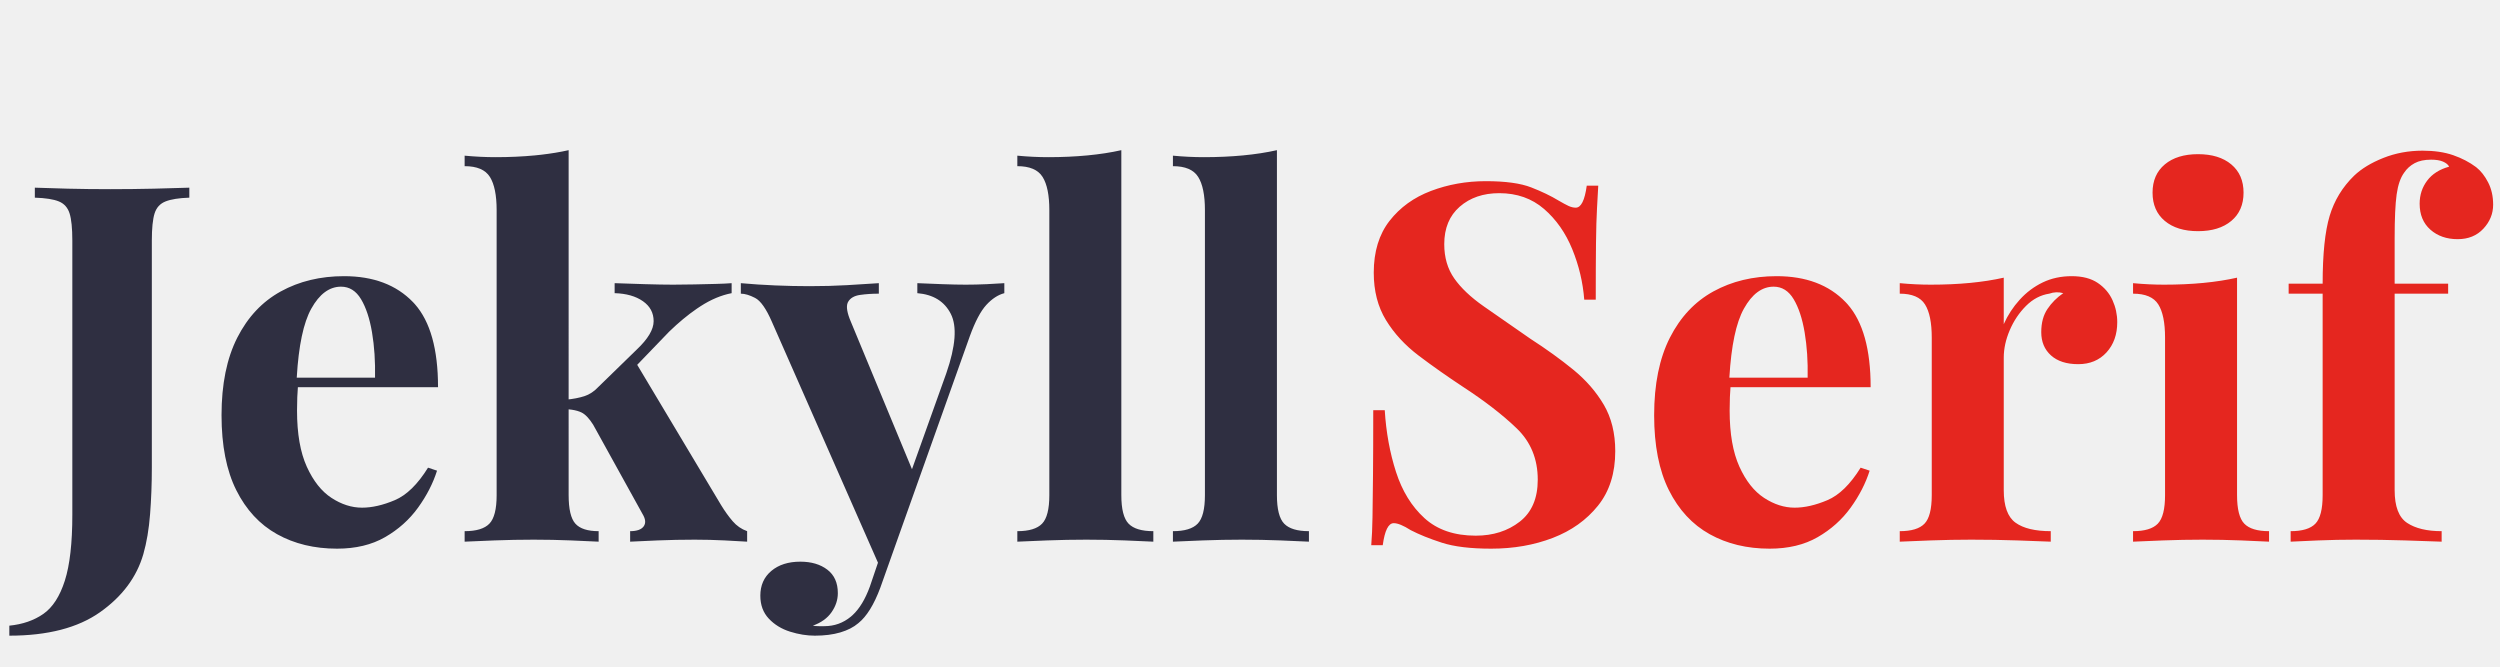
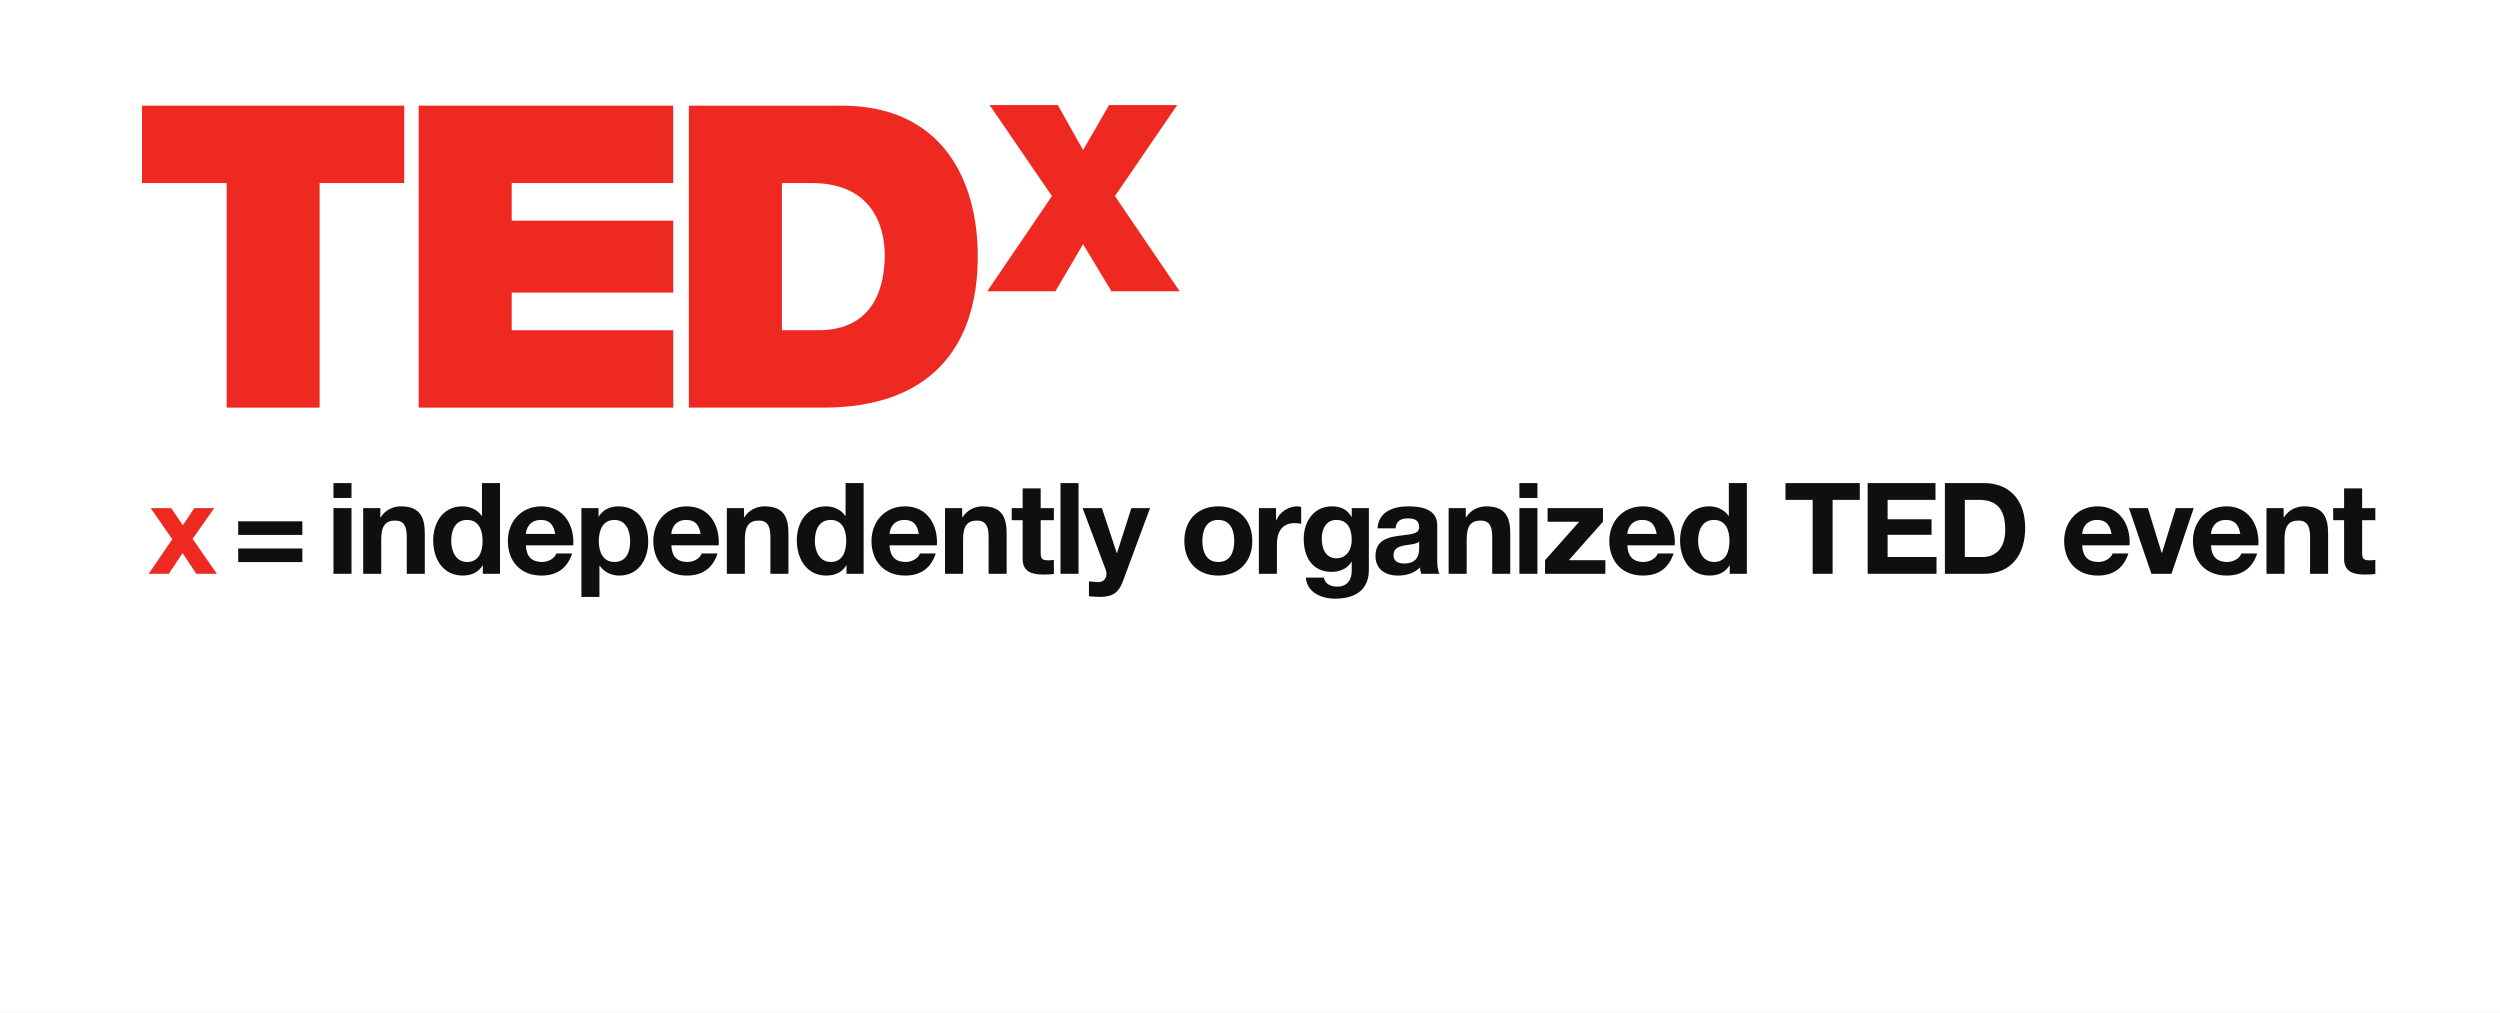
- <svg xmlns="http://www.w3.org/2000/svg" width="240px" height="64px" viewBox="0 0 240 64" version="1.1">
-   <g id="Page-1" stroke="none" stroke-width="1" fill="none" fill-rule="evenodd">
-     <g id="logo" transform="translate(2, 0)" fill-rule="nonzero">
-       <path id="Jekyll" fill="#2f2f41" d="M-1.104,61.024 C2.576,61.024 5.48,60.272 7.608,58.768 C9.736,57.264 11.12,55.408 11.76,53.2 C12.08,52.08 12.296,50.8 12.408,49.36 C12.52,47.92 12.576,46.44 12.576,44.92 L12.576,44.92 L12.576,23.104 C12.576,21.92 12.664,21.048 12.84,20.488 C13.016,19.928 13.368,19.544 13.896,19.336 C14.424,19.128 15.184,19.008 16.176,18.976 L16.176,18.976 L16.176,18.016 C15.28,18.048 14.152,18.08 12.792,18.112 C11.432,18.144 10.032,18.16 8.592,18.16 C7.152,18.16 5.784,18.144 4.488,18.112 C3.192,18.08 2.144,18.048 1.344,18.016 L1.344,18.016 L1.344,18.976 C2.368,19.008 3.136,19.128 3.648,19.336 C4.16,19.544 4.504,19.928 4.68,20.488 C4.856,21.048 4.944,21.92 4.944,23.104 L4.944,23.104 L4.944,49.408 C4.944,52.128 4.704,54.24 4.224,55.744 C3.744,57.248 3.056,58.312 2.16,58.936 C1.264,59.56 0.176,59.936 -1.104,60.064 L-1.104,60.064 L-1.104,61.024 Z M30.355,52.672 C32.147,52.672 33.683,52.304 34.963,51.568 C36.243,50.832 37.299,49.888 38.131,48.736 C38.963,47.584 39.571,46.4 39.955,45.184 L39.955,45.184 L39.091,44.896 C38.099,46.496 37.035,47.536 35.899,48.016 C34.763,48.496 33.715,48.736 32.755,48.736 C31.763,48.736 30.787,48.424 29.827,47.8 C28.867,47.176 28.075,46.176 27.451,44.8 C26.827,43.424 26.515,41.632 26.515,39.424 C26.515,38.976 26.523,38.544 26.539,38.128 C26.555,37.712 26.579,37.312 26.611,36.928 L26.593,37.168 L40.051,37.168 C40.051,33.532 39.309,30.875 37.826,29.197 L37.651,29.008 C36.051,27.344 33.843,26.512 31.027,26.512 C28.755,26.512 26.731,27 24.955,27.976 C23.179,28.952 21.787,30.432 20.779,32.416 C19.771,34.4 19.267,36.88 19.267,39.856 C19.267,42.768 19.739,45.168 20.683,47.056 C21.627,48.944 22.931,50.352 24.595,51.28 C26.259,52.208 28.179,52.672 30.355,52.672 Z M26.49,36.22 C26.669,33.175 27.133,30.979 27.883,29.632 C28.667,28.224 29.619,27.52 30.739,27.52 C31.539,27.52 32.179,27.92 32.659,28.72 C33.139,29.52 33.491,30.584 33.715,31.912 C33.939,33.24 34.035,34.688 34.003,36.256 L34.003,36.256 L26.487,36.256 L26.49,36.22 Z M69.725,52 L69.725,50.992 C69.181,50.8 68.717,50.48 68.333,50.032 C67.949,49.584 67.581,49.072 67.229,48.496 L67.229,48.496 L59.172,35.023 L62.237,31.84 C63.133,30.972 64.016,30.239 64.888,29.64 L65.261,29.392 C66.253,28.752 67.245,28.336 68.237,28.144 L68.237,28.144 L68.237,27.184 C67.853,27.216 67.341,27.24 66.701,27.256 C66.061,27.272 65.381,27.288 64.661,27.304 C63.941,27.32 63.261,27.328 62.621,27.328 C61.885,27.328 60.989,27.312 59.933,27.28 C58.877,27.248 57.901,27.216 57.005,27.184 L57.005,27.184 L57.005,28.144 C58.125,28.176 59.029,28.432 59.717,28.912 C60.405,29.392 60.749,30.032 60.749,30.832 C60.749,31.632 60.205,32.544 59.117,33.568 L59.117,33.568 L55.469,37.12 C55.053,37.568 54.597,37.872 54.101,38.032 C53.605,38.192 53.021,38.304 52.349,38.368 L52.588,38.342 L52.589,14.416 C51.762,14.603 50.869,14.75 49.909,14.859 L49.325,14.92 C48.141,15.032 46.893,15.088 45.581,15.088 C44.621,15.088 43.629,15.04 42.605,14.944 L42.605,14.944 L42.605,15.952 C43.789,15.952 44.597,16.296 45.029,16.984 C45.461,17.672 45.677,18.736 45.677,20.176 L45.677,20.176 L45.677,47.536 C45.677,48.88 45.445,49.792 44.981,50.272 C44.517,50.752 43.725,50.992 42.605,50.992 L42.605,50.992 L42.605,52 C43.245,51.968 44.197,51.928 45.461,51.88 C46.725,51.832 47.981,51.808 49.229,51.808 C50.445,51.808 51.637,51.832 52.805,51.88 C53.973,51.928 54.861,51.968 55.469,52 L55.469,52 L55.469,50.992 C54.413,50.992 53.669,50.752 53.237,50.272 C52.805,49.792 52.589,48.88 52.589,47.536 L52.589,47.536 L52.588,39.298 L52.602,39.298 C53.012,39.336 53.36,39.41 53.648,39.521 L53.813,39.592 C54.181,39.768 54.557,40.16 54.941,40.768 L54.941,40.768 L59.693,49.36 C59.981,49.84 60.013,50.232 59.789,50.536 C59.565,50.84 59.133,50.992 58.493,50.992 L58.493,50.992 L58.493,52 C59.069,51.968 59.949,51.928 61.133,51.88 C62.317,51.832 63.501,51.808 64.685,51.808 C65.645,51.808 66.605,51.832 67.565,51.88 C68.525,51.928 69.245,51.968 69.725,52 L69.725,52 Z M76.224,61.024 C77.152,61.024 77.968,60.92 78.672,60.712 C79.376,60.504 79.952,60.208 80.4,59.824 C81.2,59.184 81.904,58.048 82.512,56.416 L82.512,56.416 L84.336,51.28 L91.104,32.272 C91.616,30.864 92.144,29.864 92.688,29.272 C93.232,28.68 93.808,28.304 94.416,28.144 L94.416,28.144 L94.416,27.184 C94,27.216 93.44,27.248 92.736,27.28 C92.032,27.312 91.36,27.328 90.72,27.328 C90.08,27.328 89.328,27.312 88.464,27.28 C87.6,27.248 86.8,27.216 86.064,27.184 L86.064,27.184 L86.064,28.144 C87.6,28.272 88.672,28.936 89.28,30.136 C89.888,31.336 89.744,33.232 88.848,35.824 L88.848,35.824 L85.55,45.046 L79.68,30.88 C79.325,30.053 79.223,29.451 79.373,29.074 L79.416,28.984 C79.624,28.616 80.008,28.392 80.568,28.312 C81.128,28.232 81.728,28.192 82.368,28.192 L82.368,28.192 L82.368,27.184 C81.408,27.248 80.384,27.312 79.296,27.376 C78.208,27.44 77.008,27.472 75.696,27.472 C74.64,27.472 73.544,27.448 72.408,27.4 C71.272,27.352 70.176,27.28 69.12,27.184 L69.12,27.184 L69.12,28.192 C69.504,28.192 69.96,28.328 70.488,28.6 C71.016,28.872 71.552,29.632 72.096,30.88 L72.096,30.88 L82.285,54.018 L81.504,56.32 C81.061,57.531 80.509,58.442 79.847,59.053 L79.68,59.2 C78.944,59.808 78.096,60.112 77.136,60.112 L77.136,60.112 L76.608,60.112 C76.384,60.112 76.192,60.096 76.032,60.064 C76.832,59.776 77.432,59.344 77.832,58.768 C78.232,58.192 78.432,57.584 78.432,56.944 C78.432,55.952 78.096,55.2 77.424,54.688 C76.752,54.176 75.888,53.92 74.832,53.92 C73.68,53.92 72.752,54.216 72.048,54.808 C71.344,55.4 70.992,56.192 70.992,57.184 C70.992,58.08 71.264,58.816 71.808,59.392 C72.352,59.968 73.032,60.384 73.848,60.64 C74.664,60.896 75.456,61.024 76.224,61.024 Z M108.72,52 L108.72,50.992 C107.6,50.992 106.808,50.752 106.344,50.272 C105.88,49.792 105.648,48.88 105.648,47.536 L105.648,47.536 L105.648,14.416 C104.656,14.64 103.568,14.808 102.384,14.92 C101.2,15.032 99.952,15.088 98.64,15.088 C97.68,15.088 96.688,15.04 95.664,14.944 L95.664,14.944 L95.664,15.952 C96.848,15.952 97.656,16.296 98.088,16.984 C98.52,17.672 98.736,18.736 98.736,20.176 L98.736,20.176 L98.736,47.536 C98.736,48.88 98.504,49.792 98.04,50.272 C97.576,50.752 96.784,50.992 95.664,50.992 L95.664,50.992 L95.664,52 C96.304,51.968 97.256,51.928 98.52,51.88 C99.784,51.832 101.04,51.808 102.288,51.808 C103.536,51.808 104.768,51.832 105.984,51.88 C107.2,51.928 108.112,51.968 108.72,52 L108.72,52 Z M123.657,52 L123.657,50.992 C122.537,50.992 121.745,50.752 121.281,50.272 C120.817,49.792 120.585,48.88 120.585,47.536 L120.585,47.536 L120.585,14.416 C119.593,14.64 118.505,14.808 117.321,14.92 C116.137,15.032 114.889,15.088 113.577,15.088 C112.617,15.088 111.625,15.04 110.601,14.944 L110.601,14.944 L110.601,15.952 C111.785,15.952 112.593,16.296 113.025,16.984 C113.457,17.672 113.673,18.736 113.673,20.176 L113.673,20.176 L113.673,47.536 C113.673,48.88 113.441,49.792 112.977,50.272 C112.513,50.752 111.721,50.992 110.601,50.992 L110.601,50.992 L110.601,52 C111.241,51.968 112.193,51.928 113.457,51.88 C114.721,51.832 115.977,51.808 117.225,51.808 C118.473,51.808 119.705,51.832 120.921,51.88 C122.137,51.928 123.049,51.968 123.657,52 L123.657,52 Z" />
-       <path id="Serif" fill="#E5261F" d="M141.16,52.672 C143.304,52.672 145.272,52.328 147.064,51.64 C148.856,50.952 150.304,49.92 151.408,48.544 C152.512,47.168 153.064,45.424 153.064,43.312 C153.064,41.584 152.696,40.096 151.96,38.848 C151.224,37.6 150.248,36.48 149.032,35.488 C147.816,34.496 146.44,33.504 144.904,32.512 C143.144,31.296 141.648,30.256 140.416,29.392 C139.184,28.528 138.248,27.64 137.608,26.728 C136.968,25.816 136.648,24.72 136.648,23.44 C136.648,21.904 137.144,20.704 138.136,19.84 C139.128,18.976 140.392,18.544 141.928,18.544 C143.624,18.544 145.056,19.048 146.224,20.056 C147.392,21.064 148.296,22.352 148.936,23.92 C149.576,25.488 149.96,27.104 150.088,28.768 L150.088,28.768 L151.192,28.768 C151.192,26.528 151.2,24.72 151.216,23.344 C151.232,21.968 151.264,20.856 151.312,20.008 C151.36,19.16 151.4,18.432 151.432,17.824 L151.432,17.824 L150.328,17.824 C150.136,19.232 149.784,19.936 149.272,19.936 C149.048,19.936 148.816,19.88 148.576,19.768 C148.336,19.656 148.024,19.488 147.64,19.264 C146.904,18.816 146.024,18.392 145,17.992 C143.976,17.592 142.52,17.392 140.632,17.392 C138.776,17.392 137.024,17.704 135.376,18.328 C133.728,18.952 132.4,19.912 131.392,21.208 C130.384,22.504 129.88,24.16 129.88,26.176 C129.88,27.936 130.272,29.456 131.056,30.736 C131.84,32.016 132.888,33.152 134.2,34.144 C135.512,35.136 136.92,36.128 138.424,37.12 C140.536,38.496 142.264,39.832 143.608,41.128 C144.952,42.424 145.624,44.064 145.624,46.048 C145.624,47.84 145.048,49.184 143.896,50.08 C142.744,50.976 141.336,51.424 139.672,51.424 C137.624,51.424 135.984,50.864 134.752,49.744 C133.52,48.624 132.608,47.144 132.016,45.304 C131.424,43.464 131.064,41.488 130.936,39.376 L130.936,39.376 L129.832,39.376 C129.832,41.904 129.824,43.992 129.808,45.64 C129.792,47.288 129.776,48.624 129.76,49.648 C129.744,50.672 129.704,51.568 129.64,52.336 L129.64,52.336 L130.744,52.336 C130.936,50.928 131.288,50.224 131.8,50.224 C132.184,50.224 132.728,50.448 133.432,50.896 C134.232,51.312 135.224,51.712 136.408,52.096 C137.592,52.48 139.176,52.672 141.16,52.672 Z M167.886,52.672 C169.678,52.672 171.214,52.304 172.494,51.568 C173.774,50.832 174.83,49.888 175.662,48.736 C176.494,47.584 177.102,46.4 177.486,45.184 L177.486,45.184 L176.622,44.896 C175.63,46.496 174.566,47.536 173.43,48.016 C172.294,48.496 171.246,48.736 170.286,48.736 C169.294,48.736 168.318,48.424 167.358,47.8 C166.398,47.176 165.606,46.176 164.982,44.8 C164.358,43.424 164.046,41.632 164.046,39.424 C164.046,38.976 164.054,38.544 164.07,38.128 C164.086,37.712 164.11,37.312 164.142,36.928 L164.124,37.168 L177.582,37.168 C177.582,33.532 176.84,30.875 175.357,29.197 L175.182,29.008 C173.582,27.344 171.374,26.512 168.558,26.512 C166.286,26.512 164.262,27 162.486,27.976 C160.71,28.952 159.318,30.432 158.31,32.416 C157.302,34.4 156.798,36.88 156.798,39.856 C156.798,42.768 157.27,45.168 158.214,47.056 C159.158,48.944 160.462,50.352 162.126,51.28 C163.79,52.208 165.71,52.672 167.886,52.672 Z M164.021,36.22 C164.2,33.175 164.664,30.979 165.414,29.632 C166.198,28.224 167.15,27.52 168.27,27.52 C169.07,27.52 169.71,27.92 170.19,28.72 C170.67,29.52 171.022,30.584 171.246,31.912 C171.47,33.24 171.566,34.688 171.534,36.256 L171.534,36.256 L164.018,36.256 L164.021,36.22 Z M194.872,52 L194.872,50.992 C193.368,50.992 192.24,50.72 191.488,50.176 C190.736,49.632 190.36,48.592 190.36,47.056 L190.36,47.056 L190.36,34.336 C190.36,33.472 190.552,32.592 190.936,31.696 C191.32,30.8 191.84,30.024 192.496,29.368 C193.152,28.712 193.896,28.32 194.728,28.192 C195.176,28.032 195.624,28.016 196.072,28.144 C195.464,28.56 194.96,29.064 194.56,29.656 C194.16,30.248 193.96,30.992 193.96,31.888 C193.96,32.816 194.272,33.56 194.896,34.12 C195.52,34.68 196.392,34.96 197.512,34.96 C198.632,34.96 199.536,34.584 200.224,33.832 C200.912,33.08 201.256,32.112 201.256,30.928 C201.256,30.192 201.104,29.488 200.8,28.816 C200.496,28.144 200.024,27.592 199.384,27.16 C198.744,26.728 197.912,26.512 196.888,26.512 C195.864,26.512 194.936,26.712 194.104,27.112 C193.272,27.512 192.536,28.064 191.896,28.768 C191.256,29.472 190.744,30.256 190.36,31.12 L190.36,31.12 L190.36,26.656 C189.368,26.88 188.288,27.048 187.12,27.16 C185.952,27.272 184.696,27.328 183.352,27.328 C182.392,27.328 181.4,27.28 180.376,27.184 L180.376,27.184 L180.376,28.192 C181.56,28.192 182.368,28.536 182.8,29.224 C183.232,29.912 183.448,30.976 183.448,32.416 L183.448,32.416 L183.448,47.536 C183.448,48.88 183.216,49.792 182.752,50.272 C182.288,50.752 181.496,50.992 180.376,50.992 L180.376,50.992 L180.376,52 C181.048,51.968 182.04,51.928 183.352,51.88 C184.664,51.832 185.96,51.808 187.24,51.808 C188.776,51.808 190.248,51.832 191.656,51.88 C193.064,51.928 194.136,51.968 194.872,52 L194.872,52 Z M209.013,22.192 C210.357,22.192 211.421,21.864 212.205,21.208 C212.989,20.552 213.381,19.648 213.381,18.496 C213.381,17.344 212.989,16.44 212.205,15.784 C211.421,15.128 210.357,14.8 209.013,14.8 C207.669,14.8 206.605,15.128 205.821,15.784 C205.037,16.44 204.645,17.344 204.645,18.496 C204.645,19.648 205.037,20.552 205.821,21.208 C206.605,21.864 207.669,22.192 209.013,22.192 Z M215.829,52 L215.829,50.992 C214.709,50.992 213.917,50.752 213.453,50.272 C212.989,49.792 212.757,48.88 212.757,47.536 L212.757,47.536 L212.757,26.656 C211.765,26.88 210.685,27.048 209.517,27.16 C208.349,27.272 207.093,27.328 205.749,27.328 C204.789,27.328 203.797,27.28 202.773,27.184 L202.773,27.184 L202.773,28.192 C203.957,28.192 204.765,28.536 205.197,29.224 C205.629,29.912 205.845,30.976 205.845,32.416 L205.845,32.416 L205.845,47.536 C205.845,48.88 205.613,49.792 205.149,50.272 C204.685,50.752 203.893,50.992 202.773,50.992 L202.773,50.992 L202.773,52 C203.413,51.968 204.373,51.928 205.653,51.88 C206.933,51.832 208.197,51.808 209.445,51.808 C210.693,51.808 211.925,51.832 213.141,51.88 C214.357,51.928 215.253,51.968 215.829,52 L215.829,52 Z M232.398,52 L232.398,50.992 C230.99,50.992 229.886,50.728 229.086,50.2 C228.286,49.672 227.886,48.624 227.886,47.056 L227.886,47.056 L227.886,28.192 L233.022,28.192 L233.022,27.232 L227.886,27.232 L227.886,22.864 C227.886,20.976 227.95,19.576 228.078,18.664 C228.206,17.752 228.446,17.056 228.798,16.576 C229.054,16.192 229.39,15.888 229.806,15.664 C230.222,15.44 230.75,15.328 231.39,15.328 C231.87,15.328 232.254,15.392 232.542,15.52 C232.83,15.648 233.022,15.808 233.118,16 C232.19,16.256 231.486,16.704 231.006,17.344 C230.526,17.984 230.286,18.72 230.286,19.552 C230.286,20.608 230.63,21.44 231.318,22.048 C232.006,22.656 232.878,22.96 233.934,22.96 C234.958,22.96 235.782,22.624 236.406,21.952 C237.03,21.28 237.342,20.512 237.342,19.648 C237.342,18.848 237.182,18.136 236.862,17.512 C236.542,16.888 236.158,16.4 235.71,16.048 C235.07,15.568 234.334,15.184 233.502,14.896 C232.67,14.608 231.694,14.464 230.574,14.464 C229.23,14.464 227.974,14.696 226.806,15.16 C225.638,15.624 224.702,16.192 223.998,16.864 C222.878,17.952 222.094,19.24 221.646,20.728 C221.198,22.216 220.974,24.384 220.974,27.232 L220.974,27.232 L217.71,27.232 L217.71,28.192 L220.974,28.192 L220.974,47.536 C220.974,48.88 220.742,49.792 220.278,50.272 C219.814,50.752 219.022,50.992 217.902,50.992 L217.902,50.992 L217.902,52 C218.51,51.968 219.398,51.928 220.566,51.88 C221.734,51.832 222.926,51.808 224.142,51.808 C225.806,51.808 227.39,51.832 228.894,51.88 C230.398,51.928 231.566,51.968 232.398,52 L232.398,52 Z" />
+ <svg xmlns="http://www.w3.org/2000/svg" version="1.1" id="svg2" xml:space="preserve" width="1168.027" height="473.107" viewBox="0 0 1168.027 473.107">
+   <defs id="defs6" />
+   <g id="g10" transform="matrix(1.333333,0,0,-1.333333,0,473.1067)">
+     <g id="g12" transform="scale(0.1)">
+       <path d="M 8760.16,0 H 0 V 3548.3 H 8760.16 V 0" style="fill:#ffffff;fill-opacity:1;fill-rule:nonzero;stroke:none" id="path14" />
+       <path d="m 603.711,1658.76 -75.668,109.05 h 72.109 l 40.5,-60.09 40.063,60.09 h 69.883 l -75.672,-107.71 85.015,-122.41 h -72.105 l -48.07,72.55 -48.071,-72.55 h -70.773 l 82.789,121.07" style="fill:#ee2922;fill-opacity:1;fill-rule:nonzero;stroke:none" id="path16" />
+       <path d="M 1059.47,1578.64 H 834.691 v 47.63 h 224.779 z m 0,95.26 H 834.691 v 47.62 h 224.779 v -47.62" style="fill:#100f0d;fill-opacity:1;fill-rule:nonzero;stroke:none" id="path18" />
+       <path d="m 1168.5,1767.81 h 63.2 v -230.12 h -63.2 z m 63.2,35.61 h -63.2 v 52.08 h 63.2 v -52.08" style="fill:#100f0d;fill-opacity:1;fill-rule:nonzero;stroke:none" id="path20" />
+       <path d="m 1272.64,1767.81 h 60.09 v -32.04 h 1.34 c 16.02,25.81 43.62,38.27 70.32,38.27 67.21,0 84.13,-37.83 84.13,-94.8 v -141.55 h -63.21 v 129.98 c 0,37.83 -11.13,56.52 -40.5,56.52 -34.27,0 -48.96,-19.14 -48.96,-65.88 v -120.62 h -63.21 v 230.12" style="fill:#100f0d;fill-opacity:1;fill-rule:nonzero;stroke:none" id="path22" />
+       <path d="m 1636.71,1726.42 c -41.39,0 -55.64,-35.61 -55.64,-73.45 0,-36.05 16.47,-73.88 55.64,-73.88 41.84,0 54.31,36.5 54.31,74.33 0,37.39 -13.36,73 -54.31,73 z m 55.19,-159.35 h -0.88 c -14.69,-24.92 -40.51,-35.61 -69.89,-35.61 -69.43,0 -103.26,59.65 -103.26,123.3 0,61.87 34.27,119.28 101.93,119.28 27.15,0 53.86,-11.57 68.54,-34.27 h -0.44 0.89 v 115.73 h 63.2 v -317.81 h -60.09 v 29.38" style="fill:#100f0d;fill-opacity:1;fill-rule:nonzero;stroke:none" id="path24" />
+       <path d="m 1945.59,1677.46 c -5.79,32.04 -19.58,48.96 -50.3,48.96 -40.06,0 -51.63,-31.16 -52.52,-48.96 z m -102.82,-40.06 c 1.78,-40.06 21.37,-58.31 56.53,-58.31 25.37,0 45.85,15.58 49.85,29.82 h 55.64 c -17.81,-54.3 -55.64,-77.45 -107.71,-77.45 -72.56,0 -117.51,49.85 -117.51,121.07 0,68.99 47.62,121.51 117.51,121.51 78.33,0 116.17,-65.87 111.71,-136.64 h -166.02" style="fill:#100f0d;fill-opacity:1;fill-rule:nonzero;stroke:none" id="path26" />
+       <path d="m 2208.18,1652.08 c 0,36.5 -14.69,74.34 -55.19,74.34 -41.39,0 -54.75,-36.95 -54.75,-74.34 0,-37.38 14.25,-72.99 55.19,-72.99 41.4,0 54.75,35.61 54.75,72.99 z m -170.92,115.73 h 60.09 v -29.38 h 0.89 c 15.13,24.48 40.06,35.61 68.55,35.61 72.1,0 104.6,-58.31 104.6,-123.73 0,-61.43 -33.83,-118.85 -101.04,-118.85 -27.6,0 -53.86,12.02 -68.99,34.72 h -0.89 v -109.49 h -63.21 v 311.12" style="fill:#100f0d;fill-opacity:1;fill-rule:nonzero;stroke:none" id="path28" />
+       <path d="m 2455.19,1677.46 c -5.79,32.04 -19.58,48.96 -50.3,48.96 -40.06,0 -51.63,-31.16 -52.52,-48.96 z m -102.82,-40.06 c 1.78,-40.06 21.37,-58.31 56.53,-58.31 25.37,0 45.85,15.58 49.85,29.82 h 55.64 c -17.81,-54.3 -55.64,-77.45 -107.72,-77.45 -72.55,0 -117.5,49.85 -117.5,121.07 0,68.99 47.62,121.51 117.5,121.51 78.34,0 116.18,-65.87 111.72,-136.64 h -166.02" style="fill:#100f0d;fill-opacity:1;fill-rule:nonzero;stroke:none" id="path30" />
+       <path d="m 2546.86,1767.81 h 60.09 v -32.04 h 1.34 c 16.02,25.81 43.61,38.27 70.32,38.27 67.21,0 84.12,-37.83 84.12,-94.8 v -141.55 h -63.2 v 129.98 c 0,37.83 -11.13,56.52 -40.5,56.52 -34.27,0 -48.96,-19.14 -48.96,-65.88 v -120.62 h -63.21 v 230.12" style="fill:#100f0d;fill-opacity:1;fill-rule:nonzero;stroke:none" id="path32" />
+       <path d="m 2910.93,1726.42 c -41.39,0 -55.64,-35.61 -55.64,-73.45 0,-36.05 16.47,-73.88 55.64,-73.88 41.84,0 54.3,36.5 54.3,74.33 0,37.39 -13.35,73 -54.3,73 z m 55.19,-159.35 h -0.89 c -14.68,-24.92 -40.5,-35.61 -69.88,-35.61 -69.43,0 -103.26,59.65 -103.26,123.3 0,61.87 34.27,119.28 101.93,119.28 27.15,0 53.86,-11.57 68.54,-34.27 h -0.44 0.89 v 115.73 h 63.2 v -317.81 h -60.09 v 29.38" style="fill:#100f0d;fill-opacity:1;fill-rule:nonzero;stroke:none" id="path34" />
+       <path d="m 3219.81,1677.46 c -5.79,32.04 -19.59,48.96 -50.3,48.96 -40.06,0 -51.63,-31.16 -52.52,-48.96 z m -102.82,-40.06 c 1.78,-40.06 21.36,-58.31 56.53,-58.31 25.37,0 45.85,15.58 49.85,29.82 h 55.64 c -17.81,-54.3 -55.64,-77.45 -107.72,-77.45 -72.55,0 -117.5,49.85 -117.5,121.07 0,68.99 47.62,121.51 117.5,121.51 78.34,0 116.18,-65.87 111.72,-136.64 h -166.02" style="fill:#100f0d;fill-opacity:1;fill-rule:nonzero;stroke:none" id="path36" />
+       <path d="m 3311.48,1767.81 h 60.09 v -32.04 h 1.34 c 16.02,25.81 43.61,38.27 70.32,38.27 67.21,0 84.12,-37.83 84.12,-94.8 v -141.55 h -63.2 v 129.98 c 0,37.83 -11.13,56.52 -40.5,56.52 -34.27,0 -48.96,-19.14 -48.96,-65.88 v -120.62 h -63.21 v 230.12" style="fill:#100f0d;fill-opacity:1;fill-rule:nonzero;stroke:none" id="path38" />
+       <path d="m 3646.62,1767.81 h 46.29 v -42.28 h -46.29 v -113.95 c 0,-21.37 5.34,-26.7 26.71,-26.7 6.67,0 12.9,0.44 19.58,1.77 v -49.4 c -10.68,-1.78 -24.48,-2.23 -36.94,-2.23 -38.73,0 -72.56,8.9 -72.56,54.75 v 135.76 h -38.27 v 42.28 h 38.27 v 68.99 h 63.21 v -68.99" style="fill:#100f0d;fill-opacity:1;fill-rule:nonzero;stroke:none" id="path40" />
+       <path d="m 3716.04,1855.5 h 63.2 v -317.81 h -63.2 v 317.81" style="fill:#100f0d;fill-opacity:1;fill-rule:nonzero;stroke:none" id="path42" />
+       <path d="m 3933.69,1508.76 c -13.8,-36.94 -35.61,-52.07 -79.23,-52.07 -12.91,0 -25.82,0.89 -38.72,2.23 v 52.07 c 12.01,-0.89 24.47,-2.67 36.94,-2.23 21.81,2.23 28.93,24.93 21.81,43.18 l -81.01,215.87 h 67.66 l 52.07,-157.57 h 0.89 l 50.3,157.57 h 65.43 l -96.14,-259.05" style="fill:#100f0d;fill-opacity:1;fill-rule:nonzero;stroke:none" id="path44" />
+       <path d="m 4268.83,1579.09 c 43.17,0 56.08,36.94 56.08,73.44 0,36.94 -12.91,73.89 -56.08,73.89 -42.73,0 -55.64,-36.95 -55.64,-73.89 0,-36.5 12.91,-73.44 55.64,-73.44 z m 0,194.95 c 72.55,0 119.29,-48.07 119.29,-121.51 0,-72.99 -46.74,-121.07 -119.29,-121.07 -72.11,0 -118.84,48.08 -118.84,121.07 0,73.44 46.73,121.51 118.84,121.51" style="fill:#100f0d;fill-opacity:1;fill-rule:nonzero;stroke:none" id="path46" />
+       <path d="m 4411.24,1767.81 h 60.09 v -42.73 h 0.89 c 11.57,28.93 42.73,48.96 73.44,48.96 4.45,0 9.79,-0.89 13.79,-2.22 v -58.75 c -5.78,1.33 -15.13,2.22 -22.7,2.22 -46.29,0 -62.31,-33.38 -62.31,-73.89 v -103.71 h -63.2 v 230.12" style="fill:#100f0d;fill-opacity:1;fill-rule:nonzero;stroke:none" id="path48" />
+       <path d="m 4736.59,1655.64 c 0,37.4 -12.91,70.78 -53.86,70.78 -35.6,0 -51.18,-31.16 -51.18,-65.43 0,-32.94 12.46,-68.99 51.18,-68.99 36.06,0 53.86,30.71 53.86,63.64 z m 60.09,-103.26 c 0,-37.83 -13.35,-101.92 -119.29,-101.92 -45.4,0 -98.36,21.36 -101.48,73.88 h 62.76 c 5.79,-23.59 24.92,-31.61 47.18,-31.61 35.17,0 51.19,24.05 50.74,56.98 v 30.27 h -0.89 c -13.8,-24.04 -41.39,-35.61 -68.99,-35.61 -68.99,0 -98.37,52.52 -98.37,115.73 0,59.64 34.28,113.94 98.82,113.94 30.26,0 53.41,-10.24 68.54,-36.94 h 0.89 v 30.71 h 60.09 v -215.43" style="fill:#100f0d;fill-opacity:1;fill-rule:nonzero;stroke:none" id="path50" />
+       <path d="m 4972.92,1650.31 c -10.68,-9.35 -32.94,-9.8 -52.52,-13.36 -19.59,-4.01 -37.39,-10.68 -37.39,-33.83 0,-23.58 18.25,-29.37 38.72,-29.37 49.41,0 51.19,39.16 51.19,52.96 z m -145.99,46.73 c 3.56,59.2 56.52,77 108.15,77 45.85,0 101.04,-10.24 101.04,-65.43 v -119.73 c 0,-20.92 2.23,-41.84 8.02,-51.19 h -64.1 c -2.23,7.12 -4,14.69 -4.45,22.26 -20.03,-20.92 -49.41,-28.49 -77.45,-28.49 -43.62,0 -78.34,21.81 -78.34,68.99 0,52.08 39.17,64.54 78.34,69.89 38.73,5.78 74.78,4.44 74.78,30.26 0,27.15 -18.7,31.16 -40.95,31.16 -24.04,0 -39.62,-9.79 -41.84,-34.72 h -63.2" style="fill:#100f0d;fill-opacity:1;fill-rule:nonzero;stroke:none" id="path52" />
+       <path d="m 5076.16,1767.81 h 60.09 v -32.04 h 1.34 c 16.02,25.81 43.62,38.27 70.33,38.27 67.2,0 84.12,-37.83 84.12,-94.8 v -141.55 h -63.21 v 129.98 c 0,37.83 -11.12,56.52 -40.5,56.52 -34.27,0 -48.96,-19.14 -48.96,-65.88 v -120.62 h -63.21 v 230.12" style="fill:#100f0d;fill-opacity:1;fill-rule:nonzero;stroke:none" id="path54" />
+       <path d="m 5324.06,1767.81 h 63.21 v -230.12 h -63.21 z m 63.21,35.61 h -63.21 v 52.08 h 63.21 v -52.08" style="fill:#100f0d;fill-opacity:1;fill-rule:nonzero;stroke:none" id="path56" />
+       <path d="m 5413.96,1585.32 119.74,134.86 h -110.83 v 47.63 h 194.06 v -47.63 L 5497.2,1585.32 h 128.19 v -47.63 h -211.43 v 47.63" style="fill:#100f0d;fill-opacity:1;fill-rule:nonzero;stroke:none" id="path58" />
+       <path d="m 5805.19,1677.46 c -5.78,32.04 -19.58,48.96 -50.29,48.96 -40.06,0 -51.63,-31.16 -52.52,-48.96 z m -102.81,-40.06 c 1.78,-40.06 21.37,-58.31 56.52,-58.31 25.37,0 45.85,15.58 49.85,29.82 h 55.64 c -17.8,-54.3 -55.64,-77.45 -107.72,-77.45 -72.54,0 -117.5,49.85 -117.5,121.07 0,68.99 47.63,121.51 117.5,121.51 78.34,0 116.18,-65.87 111.73,-136.64 h -166.02" style="fill:#100f0d;fill-opacity:1;fill-rule:nonzero;stroke:none" id="path60" />
+       <path d="m 6005.92,1726.42 c -41.39,0 -55.63,-35.61 -55.63,-73.45 0,-36.05 16.46,-73.88 55.63,-73.88 41.84,0 54.3,36.5 54.3,74.33 0,37.39 -13.35,73 -54.3,73 z m 55.2,-159.35 h -0.9 c -14.69,-24.92 -40.5,-35.61 -69.87,-35.61 -69.45,0 -103.27,59.65 -103.27,123.3 0,61.87 34.27,119.28 101.93,119.28 27.15,0 53.86,-11.57 68.54,-34.27 h -0.45 0.89 v 115.73 h 63.22 v -317.81 h -60.09 v 29.38" style="fill:#100f0d;fill-opacity:1;fill-rule:nonzero;stroke:none" id="path62" />
+       <path d="m 6351.73,1796.74 h -95.24 v 58.76 h 260.38 v -58.76 h -95.25 v -259.05 h -69.89 v 259.05" style="fill:#100f0d;fill-opacity:1;fill-rule:nonzero;stroke:none" id="path64" />
+       <path d="m 6544.44,1855.5 h 237.68 v -58.76 h -167.8 v -68.1 h 154.01 v -54.3 h -154.01 v -77.89 h 171.36 v -58.76 h -241.24 v 317.81" style="fill:#100f0d;fill-opacity:1;fill-rule:nonzero;stroke:none" id="path66" />
+       <path d="m 6884.93,1596.45 h 62.31 c 40.5,0 79.23,24.92 79.23,95.25 0,64.1 -22.26,105.04 -91.7,105.04 h -49.84 z m -69.89,259.05 h 137.09 c 82.35,0 144.21,-51.64 144.21,-157.13 0,-92.13 -47.17,-160.68 -144.21,-160.68 h -137.09 v 317.81" style="fill:#100f0d;fill-opacity:1;fill-rule:nonzero;stroke:none" id="path68" />
+       <path d="m 7398.98,1677.46 c -5.78,32.04 -19.58,48.96 -50.29,48.96 -40.06,0 -51.63,-31.16 -52.52,-48.96 z m -102.81,-40.06 c 1.77,-40.06 21.36,-58.31 56.52,-58.31 25.37,0 45.85,15.58 49.85,29.82 h 55.64 c -17.8,-54.3 -55.64,-77.45 -107.72,-77.45 -72.54,0 -117.5,49.85 -117.5,121.07 0,68.99 47.63,121.51 117.5,121.51 78.34,0 116.18,-65.87 111.73,-136.64 h -166.02" style="fill:#100f0d;fill-opacity:1;fill-rule:nonzero;stroke:none" id="path70" />
+       <path d="m 7609.06,1537.69 h -70.33 l -78.78,230.12 h 66.31 l 48.52,-157.12 h 0.89 l 48.51,157.12 h 62.77 l -77.89,-230.12" style="fill:#100f0d;fill-opacity:1;fill-rule:nonzero;stroke:none" id="path72" />
+       <path d="m 7850.28,1677.46 c -5.78,32.04 -19.58,48.96 -50.29,48.96 -40.06,0 -51.64,-31.16 -52.52,-48.96 z m -102.81,-40.06 c 1.77,-40.06 21.36,-58.31 56.52,-58.31 25.37,0 45.85,15.58 49.85,29.82 h 55.64 c -17.81,-54.3 -55.64,-77.45 -107.72,-77.45 -72.55,0 -117.5,49.85 -117.5,121.07 0,68.99 47.63,121.51 117.5,121.51 78.34,0 116.17,-65.87 111.72,-136.64 h -166.01" style="fill:#100f0d;fill-opacity:1;fill-rule:nonzero;stroke:none" id="path74" />
+       <path d="m 7941.96,1767.81 h 60.09 v -32.04 h 1.33 c 16.03,25.81 43.63,38.27 70.33,38.27 67.21,0 84.13,-37.83 84.13,-94.8 v -141.55 h -63.21 v 129.98 c 0,37.83 -11.13,56.52 -40.5,56.52 -34.28,0 -48.97,-19.14 -48.97,-65.88 v -120.62 h -63.2 v 230.12" style="fill:#100f0d;fill-opacity:1;fill-rule:nonzero;stroke:none" id="path76" />
+       <path d="m 8277.09,1767.81 h 46.29 v -42.28 h -46.29 v -113.95 c 0,-21.37 5.35,-26.7 26.71,-26.7 6.68,0 12.91,0.44 19.58,1.77 v -49.4 c -10.67,-1.78 -24.47,-2.23 -36.94,-2.23 -38.72,0 -72.55,8.9 -72.55,54.75 v 135.76 h -38.28 v 42.28 h 38.28 v 68.99 h 63.2 v -68.99" style="fill:#100f0d;fill-opacity:1;fill-rule:nonzero;stroke:none" id="path78" />
+       <path d="M 794.215,2906.91 H 497.668 v 271.22 H 1416.46 V 2906.91 H 1120.02 V 2119.96 H 794.215 v 786.95" style="fill:#ee2922;fill-opacity:1;fill-rule:nonzero;stroke:none" id="path80" />
+       <path d="m 1467.1,3178.13 h 891.92 v -271.22 h -565.9 v -131.86 h 565.9 v -252.02 h -565.9 v -131.87 h 566.05 v -271.2 H 1467.1 v 1058.17" style="fill:#ee2922;fill-opacity:1;fill-rule:nonzero;stroke:none" id="path82" />
+       <path d="m 2739.89,2391.16 h 127.5 c 203.09,0 232.78,164.56 232.78,263.96 0,66.56 -20.86,251.79 -256.52,251.79 h -103.76 z m -326,786.97 h 535 c 352.66,0 477.3,-260.85 477.3,-527.54 0,-324.65 -171.92,-530.63 -540.96,-530.63 h -471.34 v 1058.17" style="fill:#ee2922;fill-opacity:1;fill-rule:nonzero;stroke:none" id="path84" />
+       <path d="m 3894.64,2527.73 -99.45,164.91 -96.98,-164.91 h -238.87 l 226.77,333.46 -218.36,318.97 h 238.95 l 88.49,-157.67 91.03,157.67 h 238.88 l -218.29,-318.97 226.76,-333.46 h -238.93" style="fill:#ee2922;fill-opacity:1;fill-rule:nonzero;stroke:none" id="path86" />
    </g>
  </g>
</svg>
